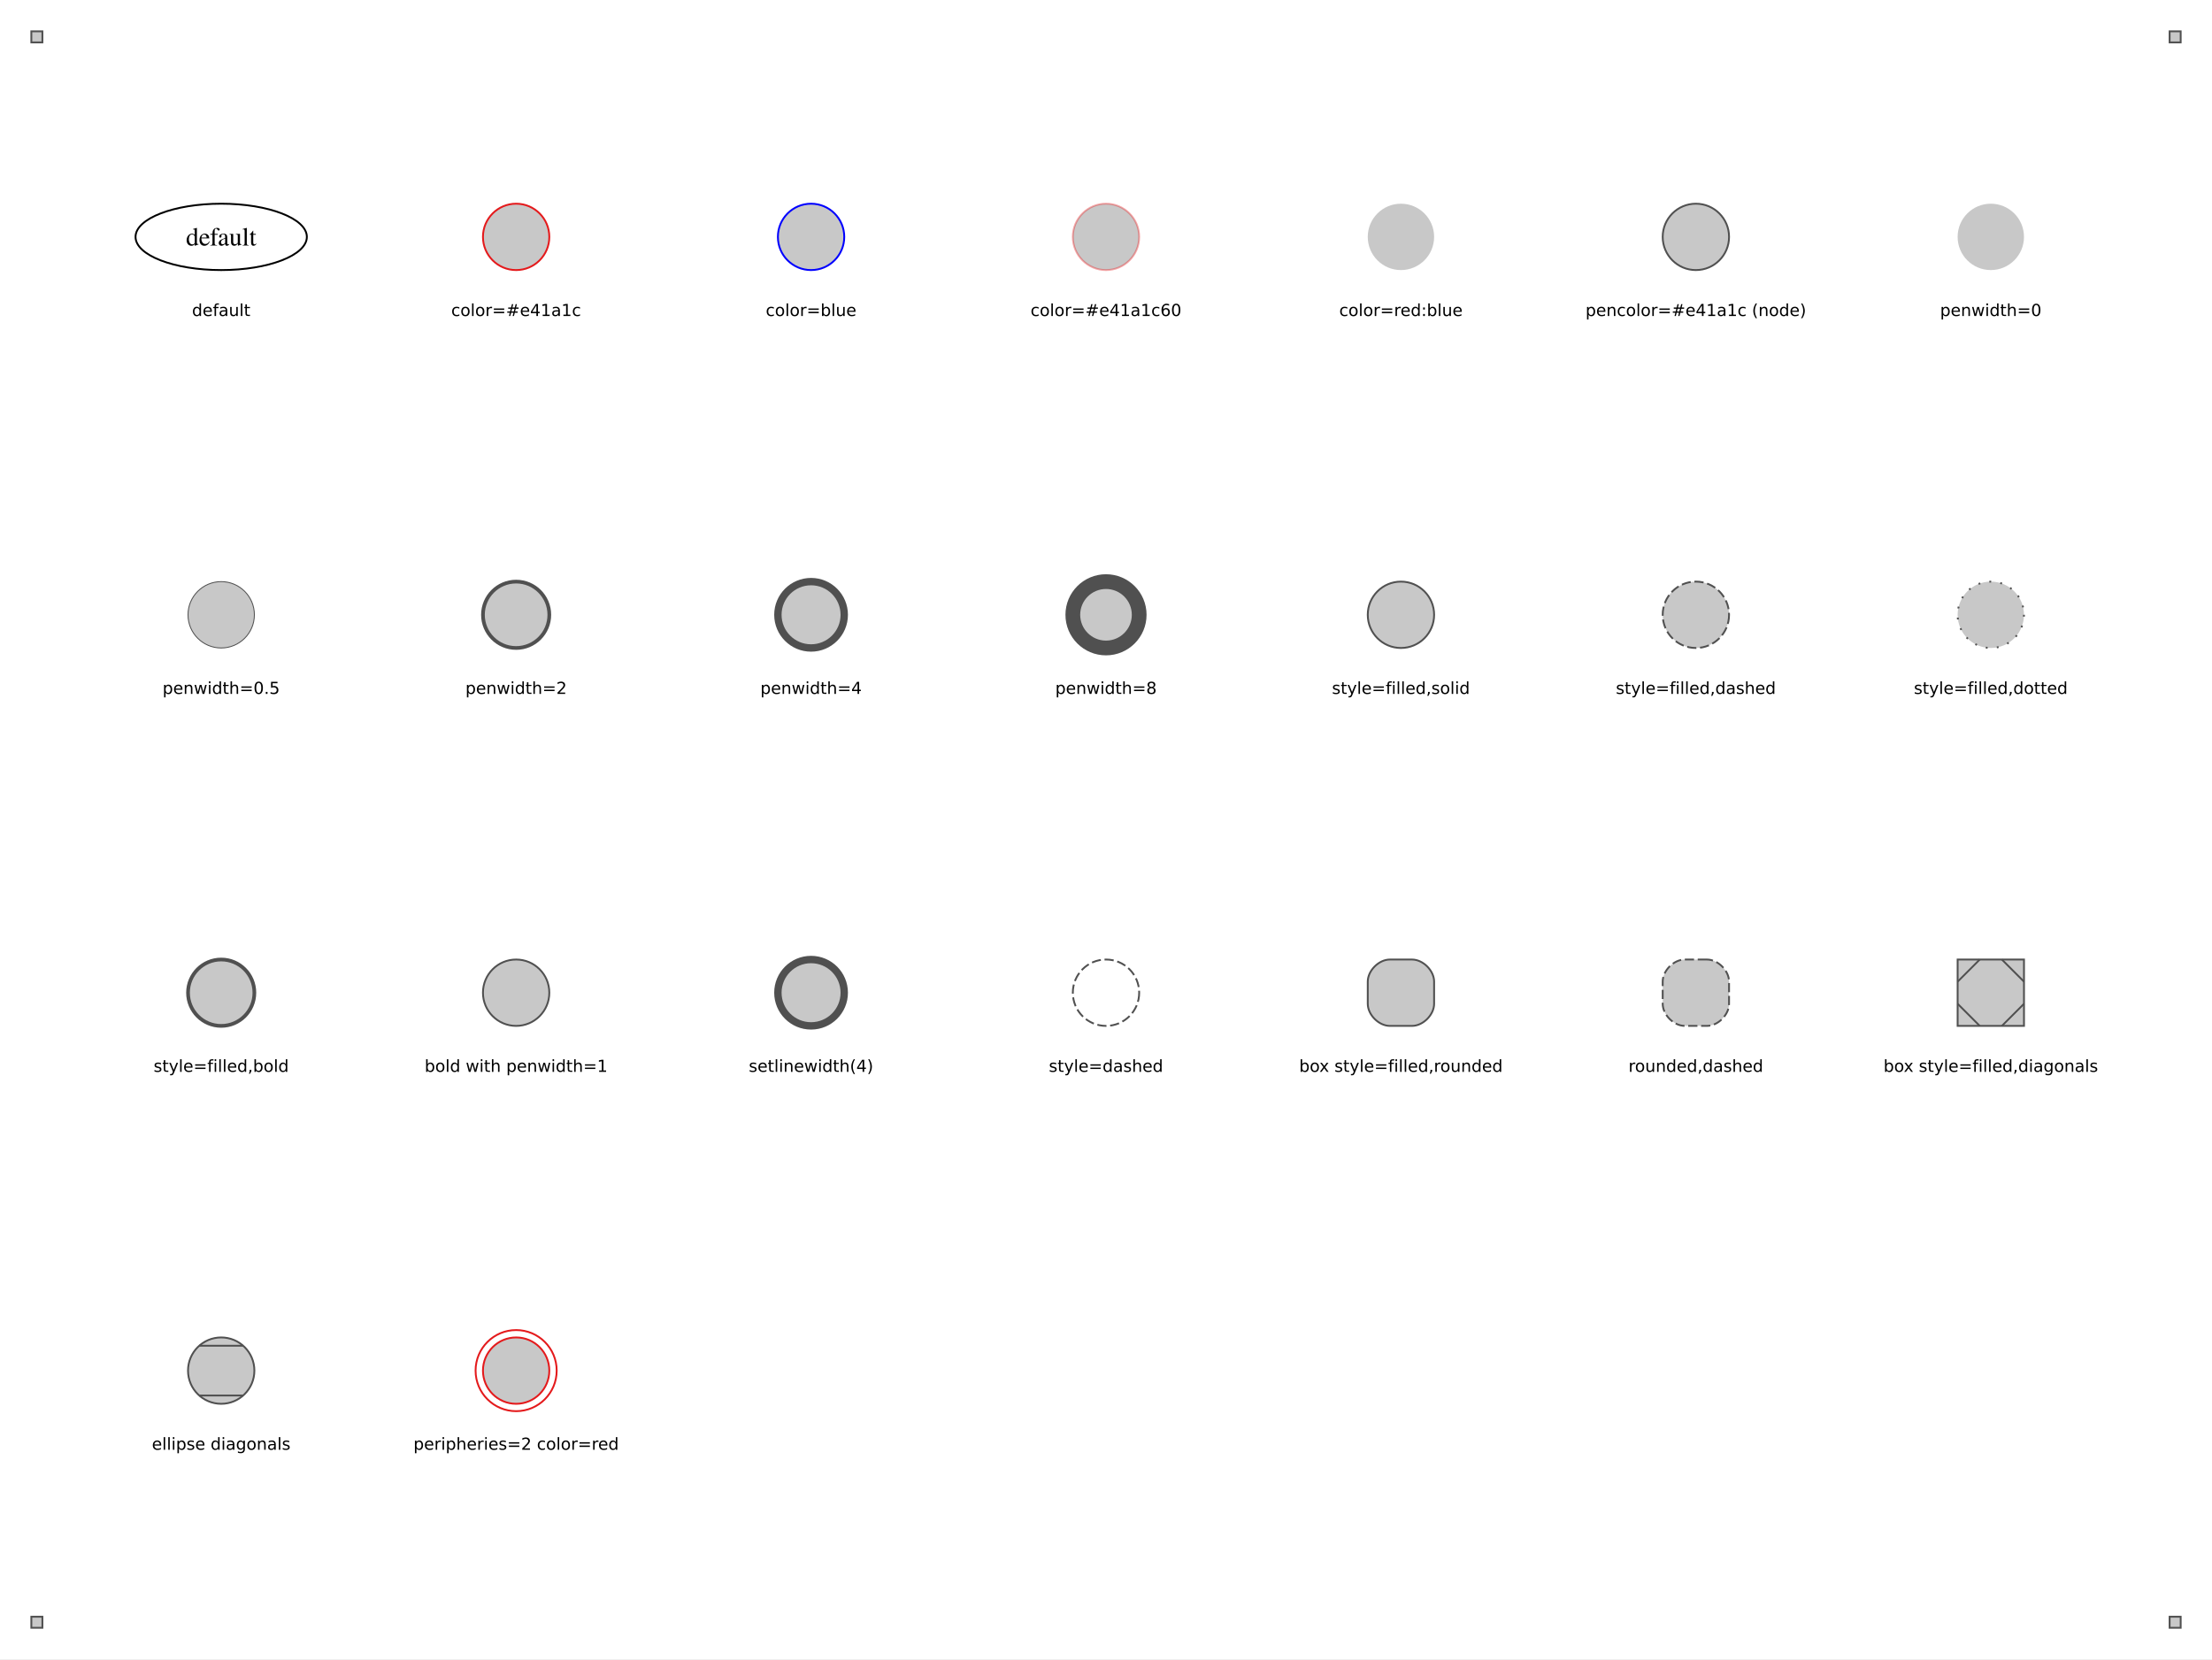
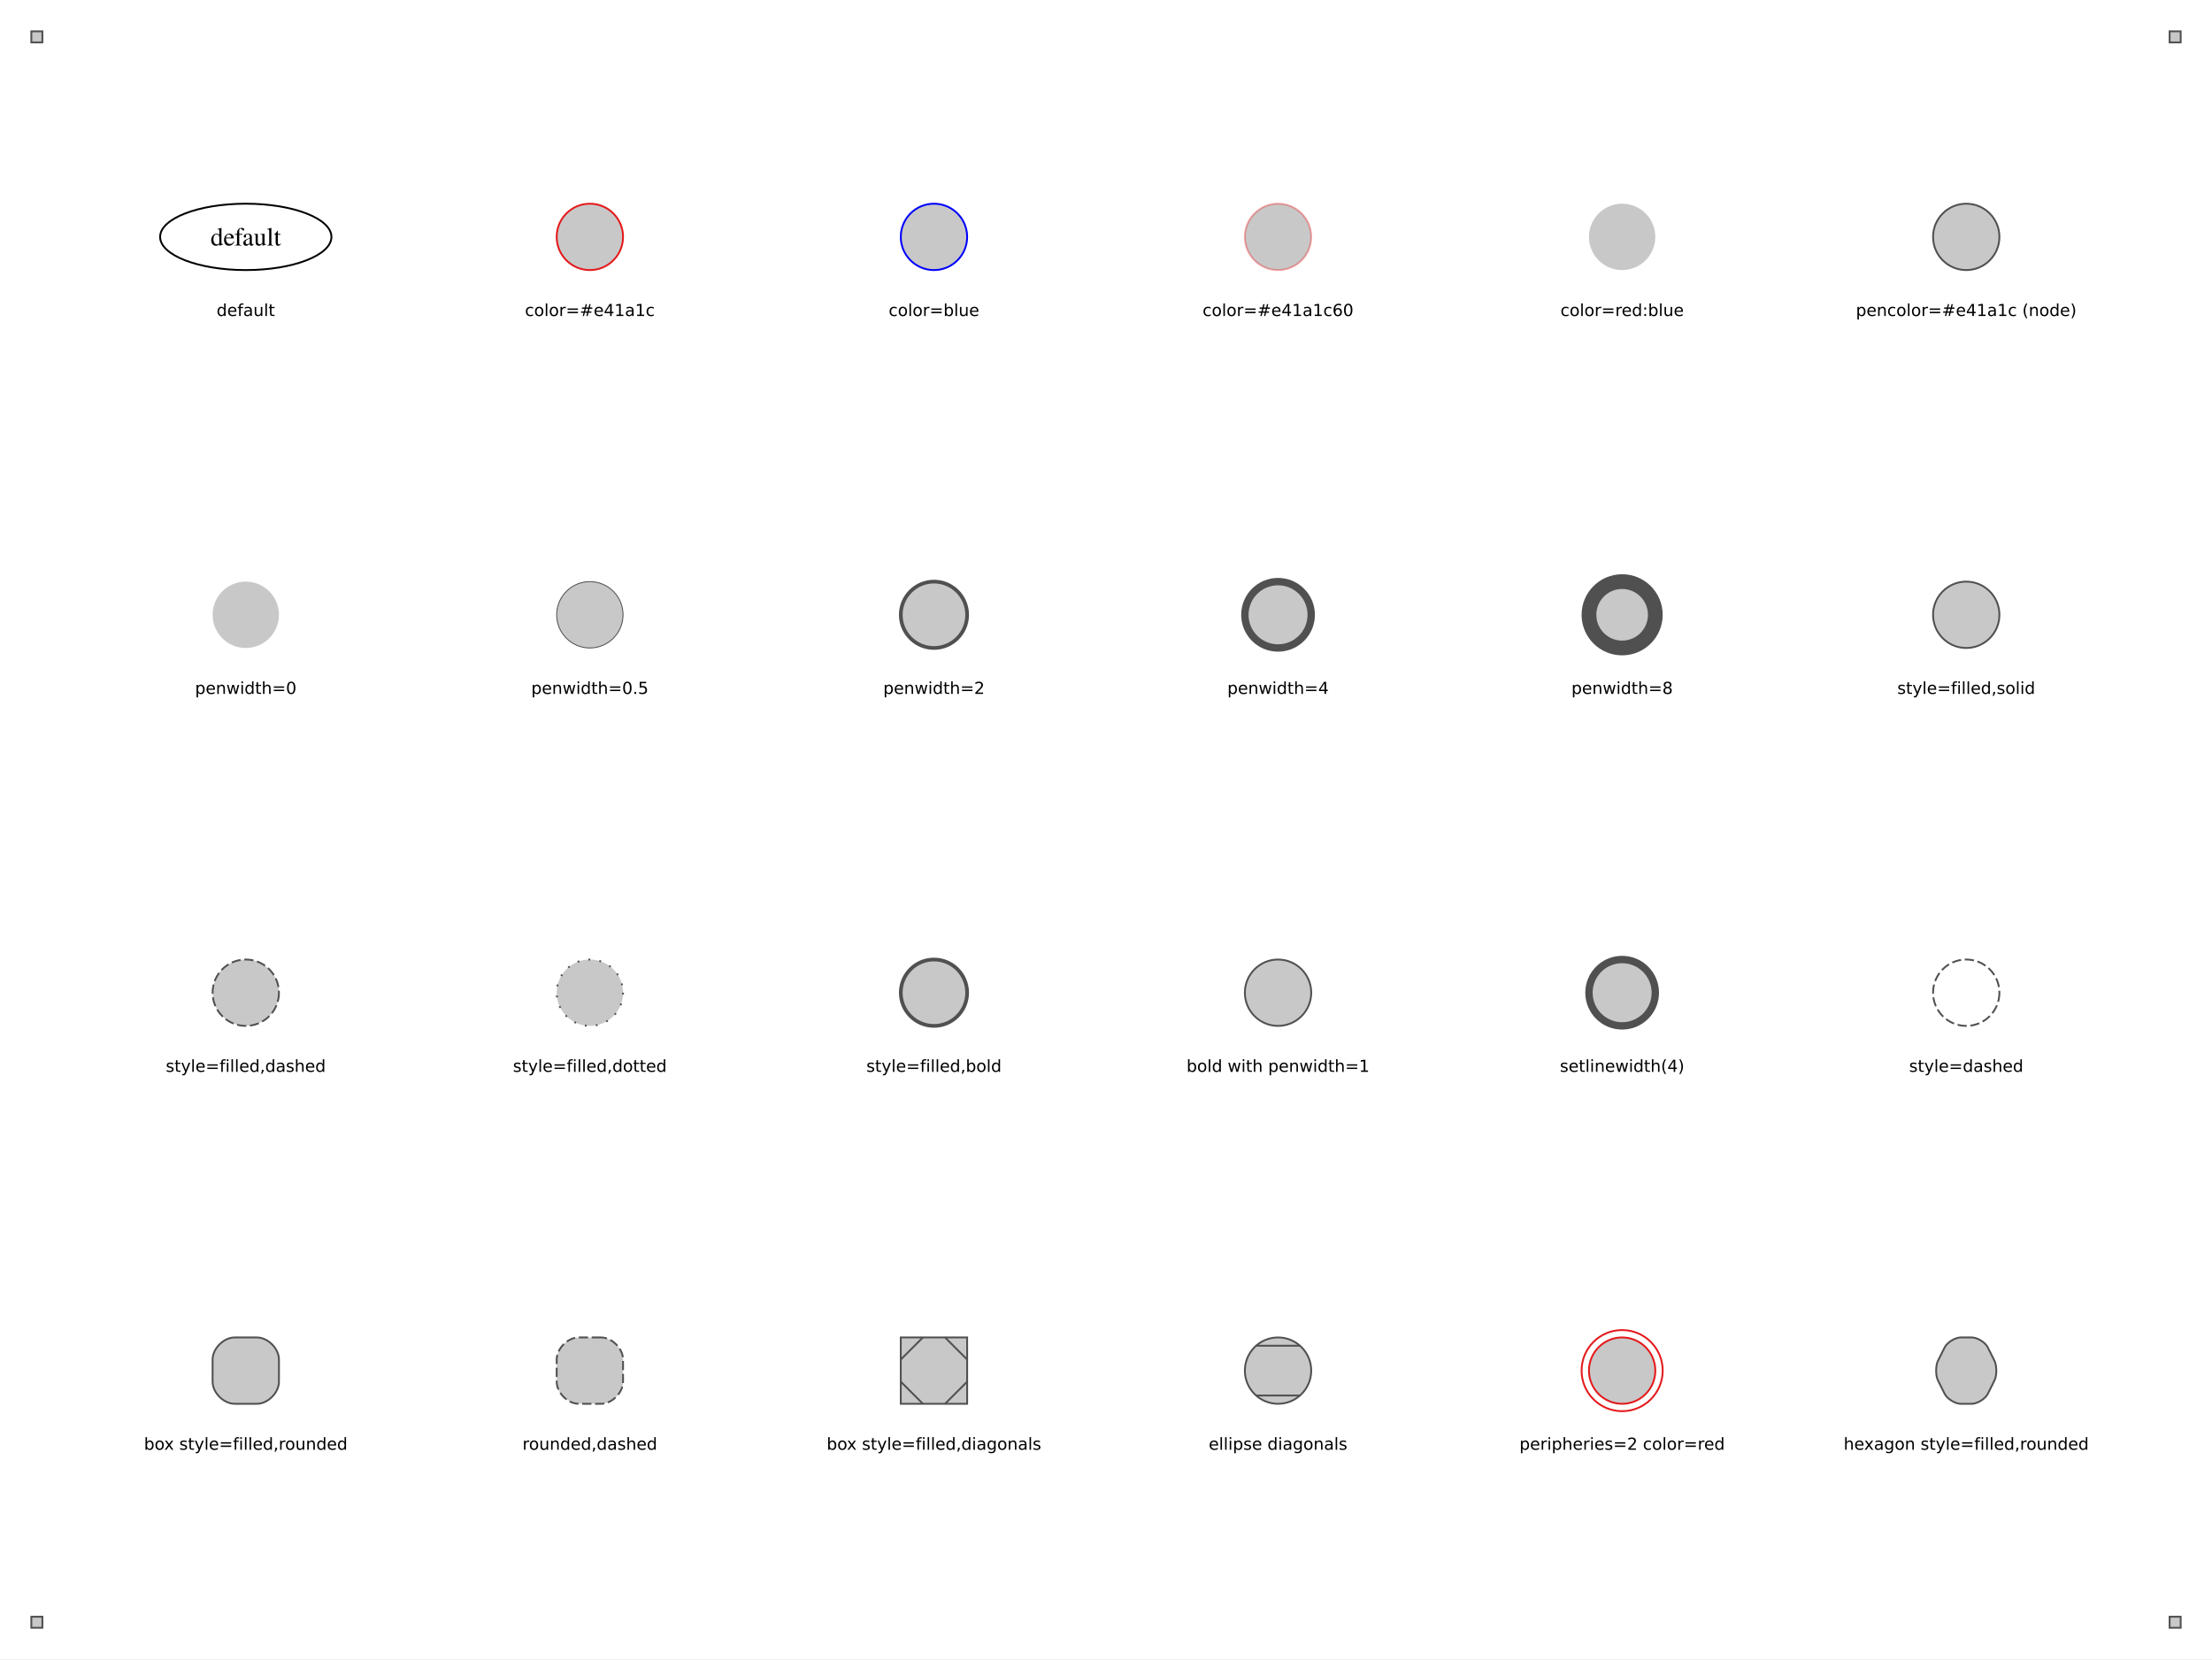
<svg xmlns="http://www.w3.org/2000/svg" width="900pt" height="675pt" viewBox="0.00 0.00 900.00 675.00">
  <g id="graph0" class="graph" transform="scale(0.750003 0.750003) rotate(0) translate(17 883)">
    <polygon fill="white" stroke="none" points="-17,17 -17,-883 1183,-883 1183,17 -17,17" />
    <g id="node1" class="node">
      <polygon fill="#c8c8c8" stroke="#505050" points="6,-866 0,-866 0,-860 6,-860 6,-866" />
    </g>
    <g id="node2" class="node">
      <polygon fill="#c8c8c8" stroke="#505050" points="1166,-866 1160,-866 1160,-860 1166,-860 1166,-866" />
    </g>
    <g id="node3" class="node">
      <polygon fill="#c8c8c8" stroke="#505050" points="6,-6 0,-6 0,0 6,0 6,-6" />
    </g>
    <g id="node4" class="node">
      <polygon fill="#c8c8c8" stroke="#505050" points="1166,-6 1160,-6 1160,0 1166,0 1166,-6" />
    </g>
    <g id="node5" class="node">
-       <ellipse fill="none" stroke="black" cx="103" cy="-754.5" rx="46.47" ry="18" />
-       <text xml:space="preserve" text-anchor="middle" x="103" y="-749.82" font-family="Times,serif" font-size="14.00">default</text>
+       <ellipse fill="none" stroke="black" cx="116.33" cy="-754.5" rx="46.47" ry="18" />
+       <text xml:space="preserve" text-anchor="middle" x="116.33" y="-749.82" font-family="Times,serif" font-size="14.00">default</text>
    </g>
    <g id="node6" class="node">
-       <text xml:space="preserve" text-anchor="middle" x="103" y="-711.57" font-family="DejaVu Sans" font-size="9.00" fill="#000000">default</text>
+       <text xml:space="preserve" text-anchor="middle" x="116.33" y="-711.57" font-family="DejaVu Sans" font-size="9.00" fill="#000000">default</text>
    </g>
    <g id="node7" class="node">
-       <ellipse fill="#c8c8c8" stroke="#e41a1c" cx="263" cy="-754.5" rx="18" ry="18" />
+       <ellipse fill="#c8c8c8" stroke="#e41a1c" cx="303" cy="-754.5" rx="18" ry="18" />
    </g>
    <g id="node8" class="node">
-       <text xml:space="preserve" text-anchor="middle" x="263" y="-711.57" font-family="DejaVu Sans" font-size="9.00" fill="#000000">color=#e41a1c</text>
+       <text xml:space="preserve" text-anchor="middle" x="303" y="-711.57" font-family="DejaVu Sans" font-size="9.00" fill="#000000">color=#e41a1c</text>
    </g>
    <g id="node9" class="node">
-       <ellipse fill="#c8c8c8" stroke="blue" cx="423" cy="-754.5" rx="18" ry="18" />
+       <ellipse fill="#c8c8c8" stroke="blue" cx="489.67" cy="-754.5" rx="18" ry="18" />
    </g>
    <g id="node10" class="node">
-       <text xml:space="preserve" text-anchor="middle" x="423" y="-711.57" font-family="DejaVu Sans" font-size="9.00" fill="#000000">color=blue</text>
+       <text xml:space="preserve" text-anchor="middle" x="489.67" y="-711.57" font-family="DejaVu Sans" font-size="9.00" fill="#000000">color=blue</text>
    </g>
    <g id="node11" class="node">
-       <ellipse fill="#c8c8c8" stroke="#e41a1c" stroke-opacity="0.376" cx="583" cy="-754.5" rx="18" ry="18" />
+       <ellipse fill="#c8c8c8" stroke="#e41a1c" stroke-opacity="0.376" cx="676.33" cy="-754.5" rx="18" ry="18" />
    </g>
    <g id="node12" class="node">
-       <text xml:space="preserve" text-anchor="middle" x="583" y="-711.57" font-family="DejaVu Sans" font-size="9.00" fill="#000000">color=#e41a1c60</text>
+       <text xml:space="preserve" text-anchor="middle" x="676.33" y="-711.57" font-family="DejaVu Sans" font-size="9.00" fill="#000000">color=#e41a1c60</text>
    </g>
    <g id="node13" class="node">
-       <ellipse fill="#c8c8c8" stroke="red:blue" cx="743" cy="-754.5" rx="18" ry="18" />
+       <ellipse fill="#c8c8c8" stroke="red:blue" cx="863" cy="-754.5" rx="18" ry="18" />
    </g>
    <g id="node14" class="node">
-       <text xml:space="preserve" text-anchor="middle" x="743" y="-711.57" font-family="DejaVu Sans" font-size="9.00" fill="#000000">color=red:blue</text>
+       <text xml:space="preserve" text-anchor="middle" x="863" y="-711.57" font-family="DejaVu Sans" font-size="9.00" fill="#000000">color=red:blue</text>
    </g>
    <g id="node15" class="node">
-       <ellipse fill="#c8c8c8" stroke="#505050" cx="903" cy="-754.5" rx="18" ry="18" />
+       <ellipse fill="#c8c8c8" stroke="#505050" cx="1049.67" cy="-754.5" rx="18" ry="18" />
    </g>
    <g id="node16" class="node">
-       <text xml:space="preserve" text-anchor="middle" x="903" y="-711.57" font-family="DejaVu Sans" font-size="9.00" fill="#000000">pencolor=#e41a1c (node)</text>
+       <text xml:space="preserve" text-anchor="middle" x="1049.67" y="-711.57" font-family="DejaVu Sans" font-size="9.00" fill="#000000">pencolor=#e41a1c (node)</text>
    </g>
    <g id="node17" class="node">
-       <ellipse fill="#c8c8c8" stroke="#505050" stroke-width="0" cx="1063" cy="-754.5" rx="18" ry="18" />
+       <ellipse fill="#c8c8c8" stroke="#505050" stroke-width="0" cx="116.33" cy="-549.5" rx="18" ry="18" />
    </g>
    <g id="node18" class="node">
-       <text xml:space="preserve" text-anchor="middle" x="1063" y="-711.57" font-family="DejaVu Sans" font-size="9.00" fill="#000000">penwidth=0</text>
+       <text xml:space="preserve" text-anchor="middle" x="116.33" y="-506.57" font-family="DejaVu Sans" font-size="9.00" fill="#000000">penwidth=0</text>
    </g>
    <g id="node19" class="node">
-       <ellipse fill="#c8c8c8" stroke="#505050" stroke-width="0.5" cx="103" cy="-549.5" rx="18" ry="18" />
+       <ellipse fill="#c8c8c8" stroke="#505050" stroke-width="0.5" cx="303" cy="-549.5" rx="18" ry="18" />
    </g>
    <g id="node20" class="node">
-       <text xml:space="preserve" text-anchor="middle" x="103" y="-506.57" font-family="DejaVu Sans" font-size="9.00" fill="#000000">penwidth=0.5</text>
+       <text xml:space="preserve" text-anchor="middle" x="303" y="-506.57" font-family="DejaVu Sans" font-size="9.00" fill="#000000">penwidth=0.5</text>
    </g>
    <g id="node21" class="node">
-       <ellipse fill="#c8c8c8" stroke="#505050" stroke-width="2" cx="263" cy="-549.5" rx="18" ry="18" />
+       <ellipse fill="#c8c8c8" stroke="#505050" stroke-width="2" cx="489.67" cy="-549.5" rx="18" ry="18" />
    </g>
    <g id="node22" class="node">
-       <text xml:space="preserve" text-anchor="middle" x="263" y="-506.57" font-family="DejaVu Sans" font-size="9.00" fill="#000000">penwidth=2</text>
+       <text xml:space="preserve" text-anchor="middle" x="489.67" y="-506.57" font-family="DejaVu Sans" font-size="9.00" fill="#000000">penwidth=2</text>
    </g>
    <g id="node23" class="node">
-       <ellipse fill="#c8c8c8" stroke="#505050" stroke-width="4" cx="423" cy="-549.5" rx="18" ry="18" />
+       <ellipse fill="#c8c8c8" stroke="#505050" stroke-width="4" cx="676.33" cy="-549.5" rx="18" ry="18" />
    </g>
    <g id="node24" class="node">
-       <text xml:space="preserve" text-anchor="middle" x="423" y="-506.57" font-family="DejaVu Sans" font-size="9.00" fill="#000000">penwidth=4</text>
+       <text xml:space="preserve" text-anchor="middle" x="676.33" y="-506.57" font-family="DejaVu Sans" font-size="9.00" fill="#000000">penwidth=4</text>
    </g>
    <g id="node25" class="node">
-       <ellipse fill="#c8c8c8" stroke="#505050" stroke-width="8" cx="583" cy="-549.5" rx="18" ry="18" />
+       <ellipse fill="#c8c8c8" stroke="#505050" stroke-width="8" cx="863" cy="-549.5" rx="18" ry="18" />
    </g>
    <g id="node26" class="node">
-       <text xml:space="preserve" text-anchor="middle" x="583" y="-506.57" font-family="DejaVu Sans" font-size="9.00" fill="#000000">penwidth=8</text>
+       <text xml:space="preserve" text-anchor="middle" x="863" y="-506.57" font-family="DejaVu Sans" font-size="9.00" fill="#000000">penwidth=8</text>
    </g>
    <g id="node27" class="node">
-       <ellipse fill="#c8c8c8" stroke="#505050" cx="743" cy="-549.5" rx="18" ry="18" />
+       <ellipse fill="#c8c8c8" stroke="#505050" cx="1049.67" cy="-549.5" rx="18" ry="18" />
    </g>
    <g id="node28" class="node">
-       <text xml:space="preserve" text-anchor="middle" x="743" y="-506.57" font-family="DejaVu Sans" font-size="9.00" fill="#000000">style=filled,solid</text>
+       <text xml:space="preserve" text-anchor="middle" x="1049.67" y="-506.57" font-family="DejaVu Sans" font-size="9.00" fill="#000000">style=filled,solid</text>
    </g>
    <g id="node29" class="node">
-       <ellipse fill="#c8c8c8" stroke="#505050" stroke-dasharray="5,2" cx="903" cy="-549.5" rx="18" ry="18" />
+       <ellipse fill="#c8c8c8" stroke="#505050" stroke-dasharray="5,2" cx="116.33" cy="-344.5" rx="18" ry="18" />
    </g>
    <g id="node30" class="node">
-       <text xml:space="preserve" text-anchor="middle" x="903" y="-506.57" font-family="DejaVu Sans" font-size="9.00" fill="#000000">style=filled,dashed</text>
+       <text xml:space="preserve" text-anchor="middle" x="116.33" y="-301.57" font-family="DejaVu Sans" font-size="9.00" fill="#000000">style=filled,dashed</text>
    </g>
    <g id="node31" class="node">
-       <ellipse fill="#c8c8c8" stroke="#505050" stroke-dasharray="1,5" cx="1063" cy="-549.5" rx="18" ry="18" />
+       <ellipse fill="#c8c8c8" stroke="#505050" stroke-dasharray="1,5" cx="303" cy="-344.5" rx="18" ry="18" />
    </g>
    <g id="node32" class="node">
-       <text xml:space="preserve" text-anchor="middle" x="1063" y="-506.57" font-family="DejaVu Sans" font-size="9.00" fill="#000000">style=filled,dotted</text>
+       <text xml:space="preserve" text-anchor="middle" x="303" y="-301.57" font-family="DejaVu Sans" font-size="9.00" fill="#000000">style=filled,dotted</text>
    </g>
    <g id="node33" class="node">
-       <ellipse fill="#c8c8c8" stroke="#505050" stroke-width="2" cx="103" cy="-344.5" rx="18" ry="18" />
+       <ellipse fill="#c8c8c8" stroke="#505050" stroke-width="2" cx="489.67" cy="-344.5" rx="18" ry="18" />
    </g>
    <g id="node34" class="node">
-       <text xml:space="preserve" text-anchor="middle" x="103" y="-301.57" font-family="DejaVu Sans" font-size="9.00" fill="#000000">style=filled,bold</text>
+       <text xml:space="preserve" text-anchor="middle" x="489.67" y="-301.57" font-family="DejaVu Sans" font-size="9.00" fill="#000000">style=filled,bold</text>
    </g>
    <g id="node35" class="node">
-       <ellipse fill="#c8c8c8" stroke="#505050" cx="263" cy="-344.5" rx="18" ry="18" />
+       <ellipse fill="#c8c8c8" stroke="#505050" cx="676.33" cy="-344.5" rx="18" ry="18" />
    </g>
    <g id="node36" class="node">
-       <text xml:space="preserve" text-anchor="middle" x="263" y="-301.57" font-family="DejaVu Sans" font-size="9.00" fill="#000000">bold with penwidth=1</text>
+       <text xml:space="preserve" text-anchor="middle" x="676.33" y="-301.57" font-family="DejaVu Sans" font-size="9.00" fill="#000000">bold with penwidth=1</text>
    </g>
    <g id="node37" class="node">
-       <ellipse fill="#c8c8c8" stroke="#505050" stroke-width="4" cx="423" cy="-344.5" rx="18" ry="18" />
+       <ellipse fill="#c8c8c8" stroke="#505050" stroke-width="4" cx="863" cy="-344.5" rx="18" ry="18" />
    </g>
    <g id="node38" class="node">
-       <text xml:space="preserve" text-anchor="middle" x="423" y="-301.57" font-family="DejaVu Sans" font-size="9.00" fill="#000000">setlinewidth(4)</text>
+       <text xml:space="preserve" text-anchor="middle" x="863" y="-301.57" font-family="DejaVu Sans" font-size="9.00" fill="#000000">setlinewidth(4)</text>
    </g>
    <g id="node39" class="node">
-       <ellipse fill="none" stroke="#505050" stroke-dasharray="5,2" cx="583" cy="-344.5" rx="18" ry="18" />
+       <ellipse fill="none" stroke="#505050" stroke-dasharray="5,2" cx="1049.67" cy="-344.5" rx="18" ry="18" />
    </g>
    <g id="node40" class="node">
-       <text xml:space="preserve" text-anchor="middle" x="583" y="-301.57" font-family="DejaVu Sans" font-size="9.00" fill="#000000">style=dashed</text>
+       <text xml:space="preserve" text-anchor="middle" x="1049.67" y="-301.57" font-family="DejaVu Sans" font-size="9.00" fill="#000000">style=dashed</text>
    </g>
    <g id="node41" class="node">
-       <path fill="#c8c8c8" stroke="#505050" d="M749,-362.5C749,-362.5 737,-362.5 737,-362.5 731,-362.5 725,-356.5 725,-350.5 725,-350.5 725,-338.5 725,-338.5 725,-332.5 731,-326.5 737,-326.5 737,-326.5 749,-326.5 749,-326.5 755,-326.5 761,-332.5 761,-338.5 761,-338.5 761,-350.5 761,-350.5 761,-356.5 755,-362.5 749,-362.5" />
+       <path fill="#c8c8c8" stroke="#505050" d="M122.33,-157.5C122.33,-157.5 110.33,-157.5 110.33,-157.5 104.33,-157.5 98.33,-151.5 98.33,-145.5 98.33,-145.5 98.33,-133.5 98.33,-133.5 98.33,-127.5 104.33,-121.5 110.33,-121.5 110.33,-121.5 122.33,-121.5 122.33,-121.5 128.33,-121.5 134.33,-127.5 134.33,-133.5 134.33,-133.5 134.33,-145.5 134.33,-145.5 134.33,-151.5 128.33,-157.5 122.33,-157.5" />
    </g>
    <g id="node42" class="node">
-       <text xml:space="preserve" text-anchor="middle" x="743" y="-301.57" font-family="DejaVu Sans" font-size="9.00" fill="#000000">box style=filled,rounded</text>
+       <text xml:space="preserve" text-anchor="middle" x="116.33" y="-96.57" font-family="DejaVu Sans" font-size="9.00" fill="#000000">box style=filled,rounded</text>
    </g>
    <g id="node43" class="node">
-       <path fill="#c8c8c8" stroke="#505050" stroke-dasharray="5,2" d="M909,-362.5C909,-362.5 897,-362.5 897,-362.5 891,-362.5 885,-356.5 885,-350.5 885,-350.5 885,-338.5 885,-338.5 885,-332.5 891,-326.5 897,-326.5 897,-326.5 909,-326.5 909,-326.5 915,-326.5 921,-332.5 921,-338.5 921,-338.5 921,-350.5 921,-350.5 921,-356.5 915,-362.5 909,-362.5" />
+       <path fill="#c8c8c8" stroke="#505050" stroke-dasharray="5,2" d="M309,-157.5C309,-157.5 297,-157.5 297,-157.5 291,-157.5 285,-151.5 285,-145.5 285,-145.5 285,-133.5 285,-133.5 285,-127.5 291,-121.5 297,-121.5 297,-121.5 309,-121.5 309,-121.5 315,-121.5 321,-127.5 321,-133.5 321,-133.5 321,-145.5 321,-145.5 321,-151.5 315,-157.5 309,-157.5" />
    </g>
    <g id="node44" class="node">
-       <text xml:space="preserve" text-anchor="middle" x="903" y="-301.57" font-family="DejaVu Sans" font-size="9.00" fill="#000000">rounded,dashed</text>
+       <text xml:space="preserve" text-anchor="middle" x="303" y="-96.57" font-family="DejaVu Sans" font-size="9.00" fill="#000000">rounded,dashed</text>
    </g>
    <g id="node45" class="node">
-       <polygon fill="#c8c8c8" stroke="#505050" points="1081,-362.5 1045,-362.5 1045,-326.5 1081,-326.5 1081,-362.5" />
-       <polyline fill="none" stroke="#505050" points="1057,-362.5 1045,-350.5" />
-       <polyline fill="none" stroke="#505050" points="1045,-338.5 1057,-326.5" />
-       <polyline fill="none" stroke="#505050" points="1069,-326.5 1081,-338.5" />
-       <polyline fill="none" stroke="#505050" points="1081,-350.5 1069,-362.5" />
+       <polygon fill="#c8c8c8" stroke="#505050" points="507.67,-157.5 471.67,-157.5 471.67,-121.5 507.67,-121.5 507.67,-157.5" />
+       <polyline fill="none" stroke="#505050" points="483.67,-157.5 471.67,-145.5" />
+       <polyline fill="none" stroke="#505050" points="471.67,-133.5 483.67,-121.5" />
+       <polyline fill="none" stroke="#505050" points="495.67,-121.5 507.67,-133.5" />
+       <polyline fill="none" stroke="#505050" points="507.67,-145.5 495.67,-157.5" />
    </g>
    <g id="node46" class="node">
-       <text xml:space="preserve" text-anchor="middle" x="1063" y="-301.57" font-family="DejaVu Sans" font-size="9.00" fill="#000000">box style=filled,diagonals</text>
+       <text xml:space="preserve" text-anchor="middle" x="489.67" y="-96.57" font-family="DejaVu Sans" font-size="9.00" fill="#000000">box style=filled,diagonals</text>
    </g>
    <g id="node47" class="node">
-       <ellipse fill="#c8c8c8" stroke="#505050" cx="103" cy="-139.5" rx="18" ry="18" />
-       <polyline fill="none" stroke="#505050" points="114.9,-153 91.09,-153" />
-       <polyline fill="none" stroke="#505050" points="114.9,-126 91.09,-126" />
+       <ellipse fill="#c8c8c8" stroke="#505050" cx="676.33" cy="-139.5" rx="18" ry="18" />
+       <polyline fill="none" stroke="#505050" points="688.24,-153 664.43,-153" />
+       <polyline fill="none" stroke="#505050" points="688.24,-126 664.43,-126" />
    </g>
    <g id="node48" class="node">
-       <text xml:space="preserve" text-anchor="middle" x="103" y="-96.57" font-family="DejaVu Sans" font-size="9.00" fill="#000000">ellipse diagonals</text>
+       <text xml:space="preserve" text-anchor="middle" x="676.33" y="-96.57" font-family="DejaVu Sans" font-size="9.00" fill="#000000">ellipse diagonals</text>
    </g>
    <g id="node49" class="node">
-       <ellipse fill="#c8c8c8" stroke="#e41a1c" cx="263" cy="-139.5" rx="18" ry="18" />
-       <ellipse fill="none" stroke="#e41a1c" cx="263" cy="-139.5" rx="22" ry="22" />
+       <ellipse fill="#c8c8c8" stroke="#e41a1c" cx="863" cy="-139.5" rx="18" ry="18" />
+       <ellipse fill="none" stroke="#e41a1c" cx="863" cy="-139.5" rx="22" ry="22" />
    </g>
    <g id="node50" class="node">
-       <text xml:space="preserve" text-anchor="middle" x="263" y="-96.57" font-family="DejaVu Sans" font-size="9.00" fill="#000000">peripheries=2 color=red</text>
+       <text xml:space="preserve" text-anchor="middle" x="863" y="-96.57" font-family="DejaVu Sans" font-size="9.00" fill="#000000">peripheries=2 color=red</text>
+     </g>
+     <g id="node51" class="node">
+       <path fill="#c8c8c8" stroke="#505050" d="M1064.98,-144.87C1064.98,-144.87 1061.35,-152.13 1061.35,-152.13 1060.01,-154.82 1055.67,-157.5 1052.67,-157.5 1052.67,-157.5 1046.67,-157.5 1046.67,-157.5 1043.67,-157.5 1039.32,-154.82 1037.98,-152.13 1037.98,-152.13 1034.35,-144.87 1034.35,-144.87 1033.01,-142.18 1033.01,-136.82 1034.35,-134.13 1034.35,-134.13 1037.98,-126.87 1037.98,-126.87 1039.32,-124.18 1043.67,-121.5 1046.67,-121.5 1046.67,-121.5 1052.67,-121.5 1052.67,-121.5 1055.67,-121.5 1060.01,-124.18 1061.35,-126.87 1061.35,-126.87 1064.98,-134.13 1064.98,-134.13 1066.32,-136.82 1066.32,-142.18 1064.98,-144.87" />
+     </g>
+     <g id="node52" class="node">
+       <text xml:space="preserve" text-anchor="middle" x="1049.67" y="-96.57" font-family="DejaVu Sans" font-size="9.00" fill="#000000">hexagon style=filled,rounded</text>
    </g>
  </g>
</svg>
